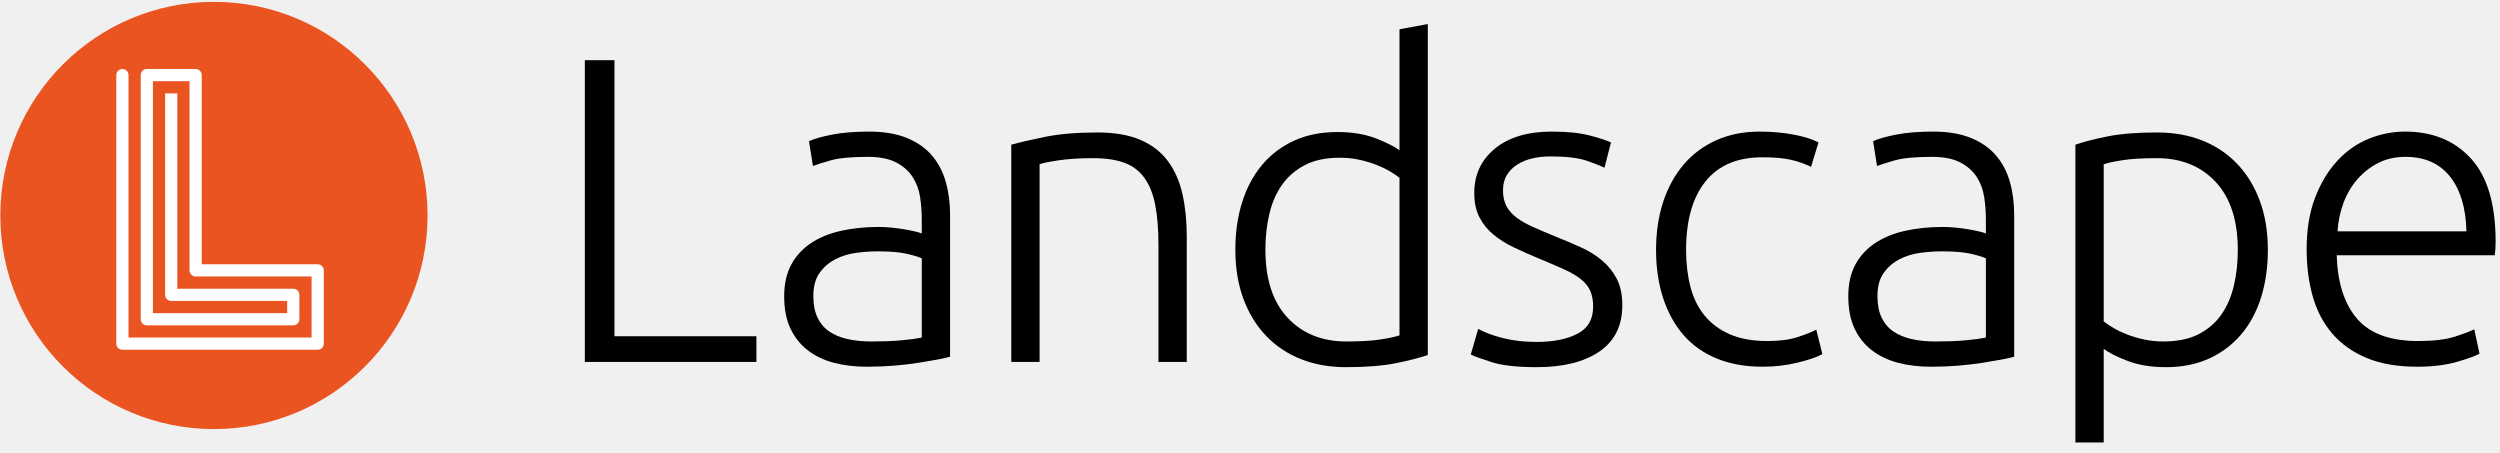
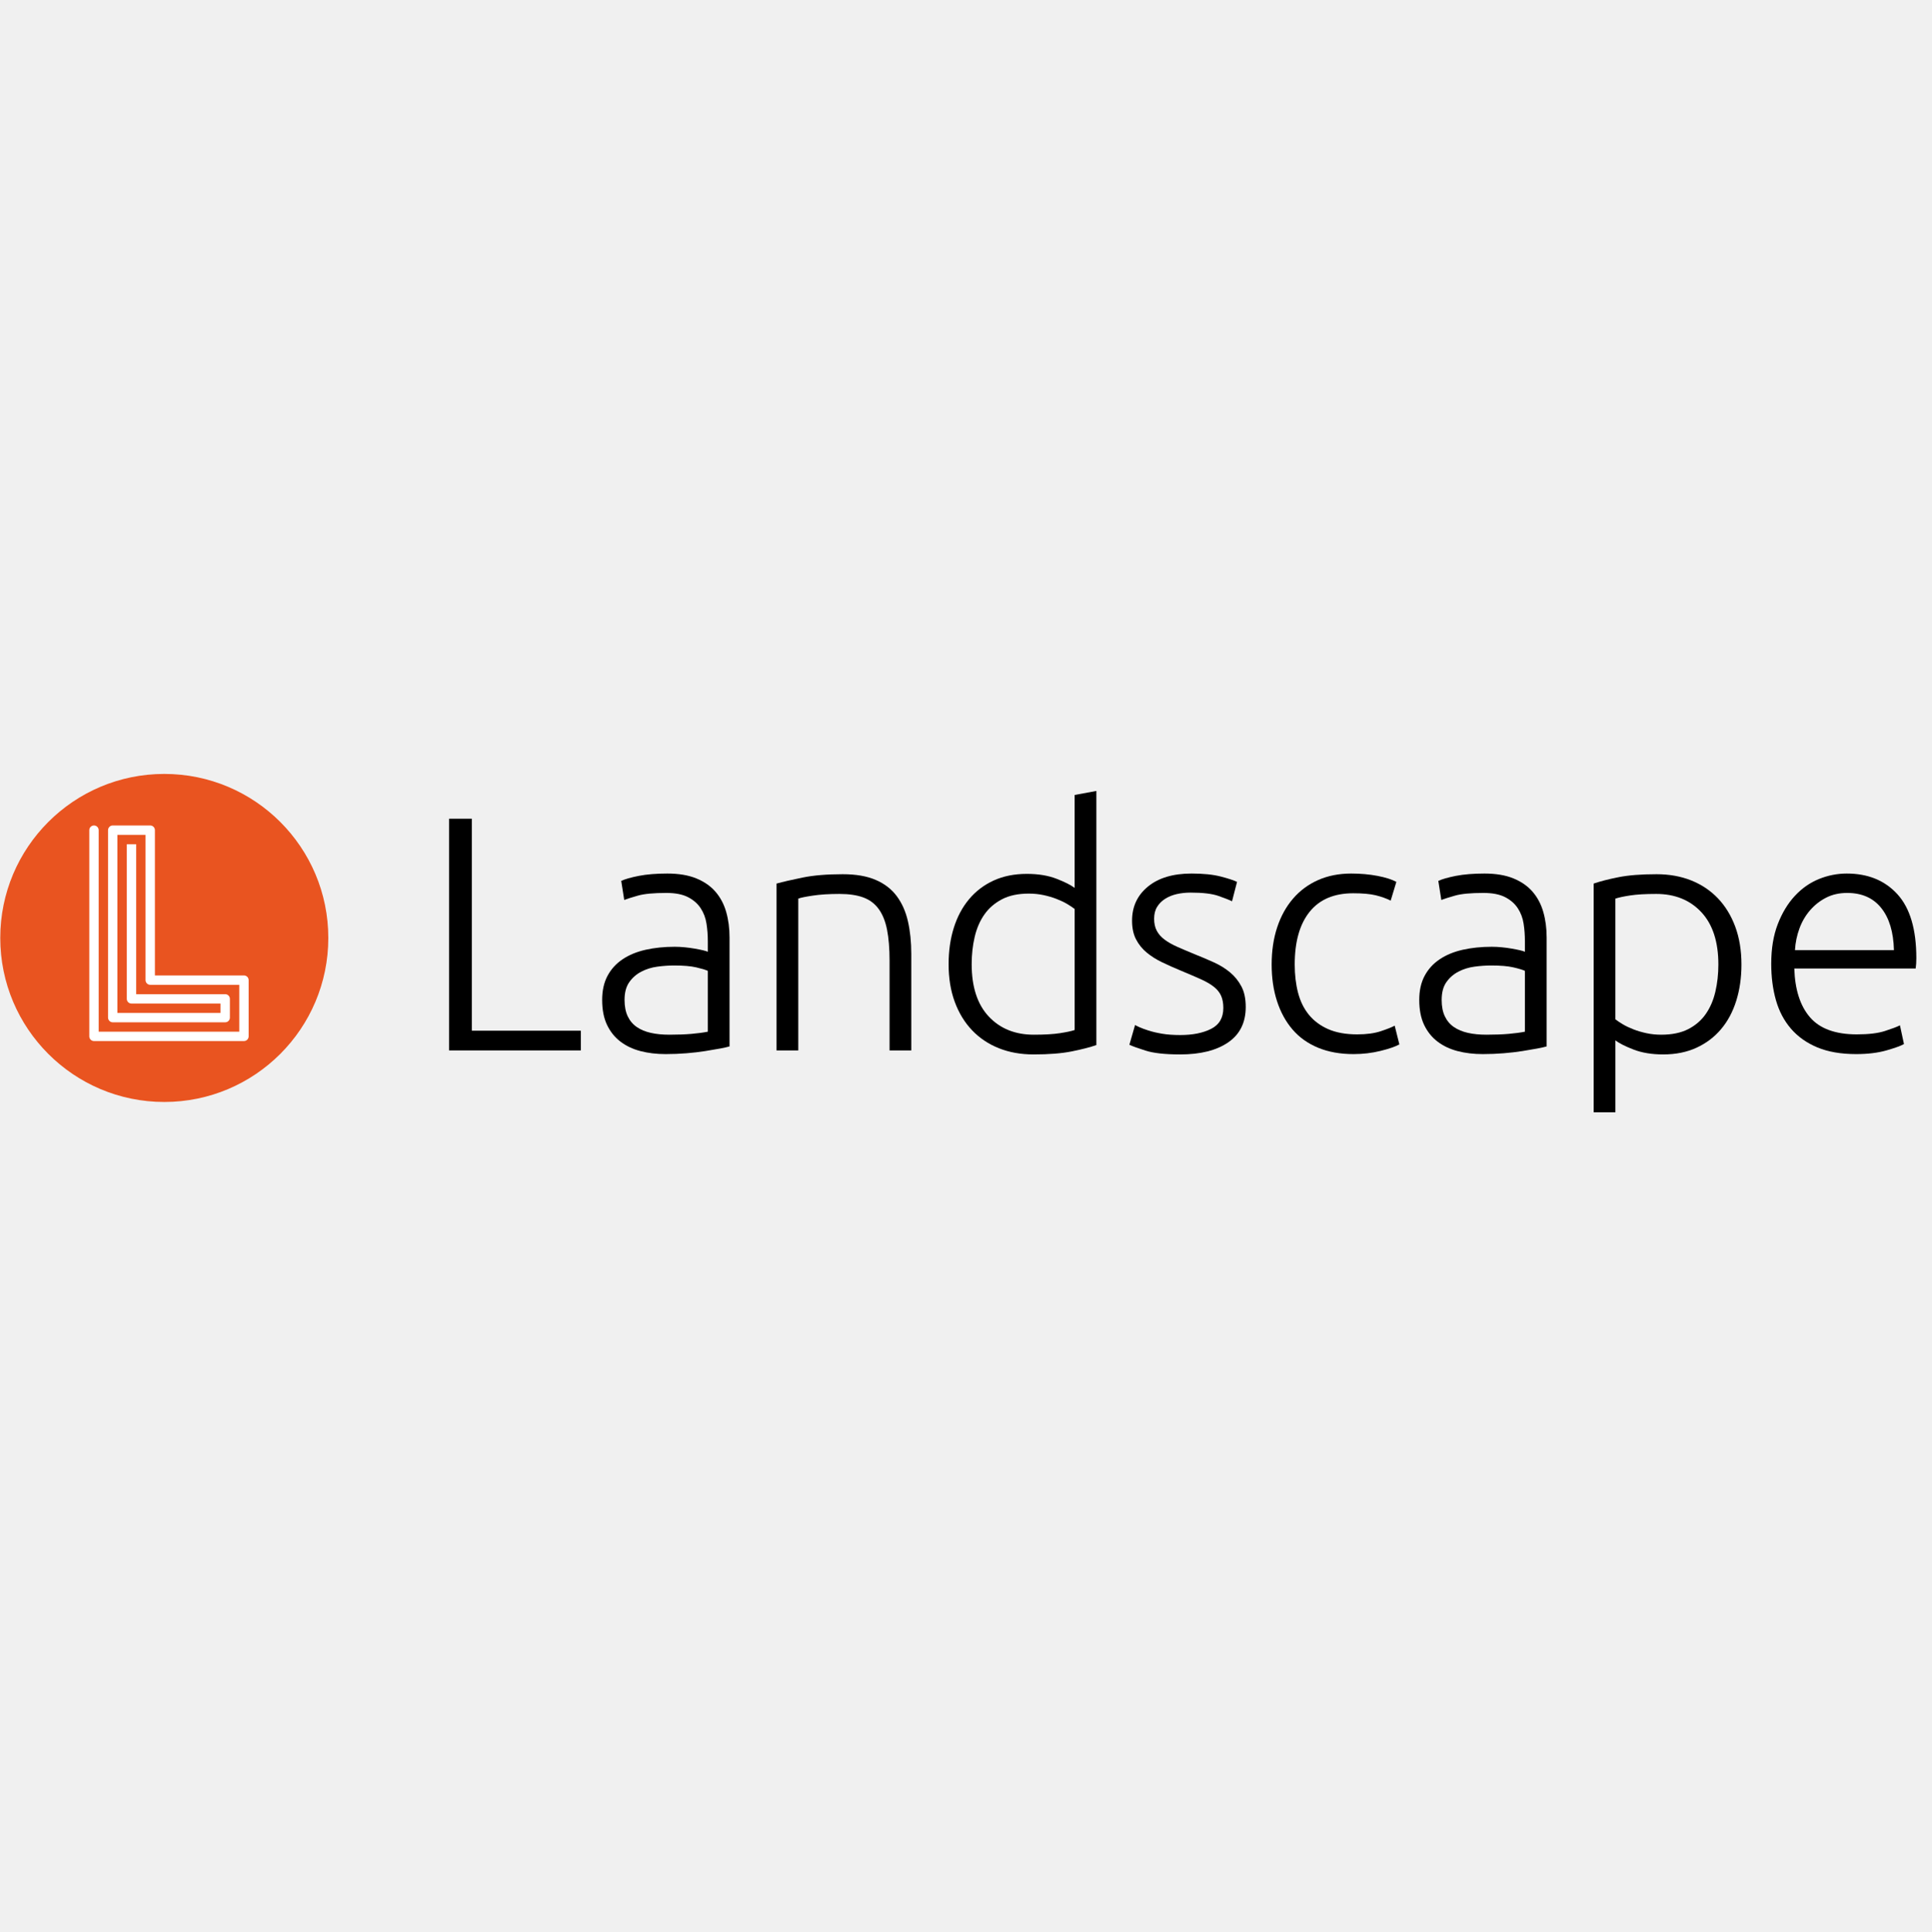
- <svg xmlns="http://www.w3.org/2000/svg" width="199px" height="36px" viewBox="0 0 199 36" version="1.1">
+ <svg xmlns="http://www.w3.org/2000/svg" width="145px" height="145px" viewBox="0 0 145 145" version="1.1">
  <defs />
-   <g id="Page-1" stroke="none" stroke-width="1" fill="none" fill-rule="evenodd">
-     <g id="landscape_portfolio" fill-rule="nonzero">
-       <g id="Group" transform="translate(46.44267, 1.885127)" fill="#000000">
-         <polygon id="Shape" points="13.767 24.88 13.767 26.925 0.111 26.925 0.111 2.906 2.468 2.906 2.468 24.88" />
-         <path d="M22.737,8.59 C23.915,8.59 24.914,8.758 25.735,9.093 C26.554,9.428 27.219,9.89 27.728,10.479 C28.236,11.068 28.605,11.768 28.837,12.576 C29.067,13.385 29.183,14.263 29.183,15.21 L29.183,26.509 C28.952,26.579 28.617,26.654 28.178,26.735 C27.739,26.816 27.23,26.902 26.653,26.995 C26.075,27.087 25.434,27.162 24.73,27.22 C24.024,27.277 23.303,27.306 22.563,27.306 C21.616,27.306 20.743,27.203 19.946,26.995 C19.149,26.787 18.456,26.457 17.867,26.007 C17.278,25.556 16.815,24.979 16.481,24.274 C16.145,23.569 15.978,22.709 15.978,21.692 C15.978,20.721 16.163,19.889 16.533,19.196 C16.902,18.503 17.422,17.931 18.092,17.48 C18.762,17.03 19.559,16.701 20.484,16.492 C21.408,16.285 22.413,16.181 23.499,16.181 C23.822,16.181 24.163,16.198 24.522,16.233 C24.88,16.267 25.226,16.314 25.561,16.371 C25.896,16.429 26.185,16.487 26.428,16.545 C26.67,16.603 26.838,16.655 26.93,16.701 L26.93,15.591 C26.93,14.967 26.884,14.361 26.792,13.772 C26.699,13.182 26.497,12.651 26.185,12.177 C25.873,11.704 25.434,11.323 24.868,11.033 C24.302,10.745 23.557,10.6 22.633,10.6 C21.315,10.6 20.333,10.693 19.687,10.878 C19.039,11.063 18.566,11.213 18.266,11.328 L17.954,9.352 C18.346,9.168 18.953,8.995 19.773,8.833 C20.593,8.671 21.581,8.59 22.737,8.59 Z M22.945,25.296 C23.822,25.296 24.591,25.267 25.249,25.209 C25.908,25.152 26.468,25.077 26.93,24.984 L26.93,18.676 C26.676,18.561 26.272,18.439 25.717,18.312 C25.163,18.185 24.4,18.122 23.43,18.122 C22.875,18.122 22.297,18.162 21.697,18.243 C21.095,18.324 20.541,18.497 20.033,18.763 C19.524,19.029 19.109,19.393 18.785,19.855 C18.461,20.317 18.3,20.929 18.3,21.691 C18.3,22.362 18.409,22.928 18.629,23.39 C18.849,23.852 19.16,24.222 19.565,24.499 C19.969,24.776 20.454,24.979 21.021,25.105 C21.587,25.233 22.228,25.296 22.945,25.296 Z" id="Shape" />
-         <path d="M34.056,9.63 C34.726,9.445 35.627,9.237 36.759,9.006 C37.891,8.775 39.277,8.659 40.919,8.659 C42.282,8.659 43.419,8.856 44.332,9.249 C45.245,9.642 45.973,10.202 46.516,10.93 C47.059,11.658 47.446,12.53 47.677,13.547 C47.908,14.564 48.023,15.684 48.023,16.909 L48.023,26.926 L45.771,26.926 L45.771,17.637 C45.771,16.366 45.684,15.291 45.511,14.413 C45.337,13.535 45.048,12.819 44.644,12.264 C44.239,11.71 43.708,11.311 43.05,11.069 C42.391,10.826 41.564,10.704 40.572,10.704 C39.508,10.704 38.59,10.763 37.816,10.878 C37.042,10.994 36.539,11.098 36.308,11.19 L36.308,26.926 L34.055,26.926 L34.055,9.63 L34.056,9.63 Z" id="Shape" />
-         <path d="M67.211,26.371 C66.541,26.602 65.686,26.821 64.646,27.029 C63.606,27.237 62.289,27.341 60.695,27.341 C59.378,27.341 58.182,27.127 57.108,26.7 C56.033,26.273 55.109,25.655 54.335,24.846 C53.56,24.037 52.96,23.055 52.532,21.9 C52.105,20.744 51.891,19.439 51.891,17.983 C51.891,16.62 52.07,15.366 52.428,14.222 C52.786,13.078 53.312,12.091 54.005,11.259 C54.699,10.427 55.548,9.78 56.553,9.318 C57.558,8.856 58.707,8.625 60.002,8.625 C61.18,8.625 62.202,8.792 63.069,9.127 C63.935,9.463 64.565,9.781 64.958,10.08 L64.958,0.445 L67.21,0.029 L67.21,26.371 L67.211,26.371 Z M64.958,12.264 C64.75,12.103 64.49,11.929 64.178,11.744 C63.866,11.559 63.502,11.386 63.087,11.224 C62.67,11.063 62.22,10.93 61.734,10.826 C61.249,10.722 60.741,10.67 60.21,10.67 C59.1,10.67 58.17,10.866 57.42,11.259 C56.668,11.652 56.062,12.178 55.6,12.836 C55.138,13.495 54.803,14.269 54.595,15.158 C54.387,16.048 54.283,16.99 54.283,17.983 C54.283,20.34 54.872,22.148 56.051,23.407 C57.229,24.667 58.789,25.296 60.73,25.296 C61.839,25.296 62.734,25.244 63.416,25.14 C64.097,25.036 64.612,24.927 64.958,24.811 L64.958,12.264 L64.958,12.264 Z" id="Shape" />
-         <path d="M75.9,25.331 C77.194,25.331 78.262,25.118 79.106,24.69 C79.949,24.262 80.371,23.54 80.371,22.523 C80.371,22.038 80.296,21.622 80.146,21.276 C79.995,20.929 79.747,20.617 79.4,20.34 C79.054,20.063 78.597,19.797 78.031,19.543 C77.465,19.289 76.766,18.988 75.934,18.642 C75.264,18.364 74.629,18.082 74.028,17.793 C73.427,17.504 72.896,17.169 72.434,16.787 C71.971,16.406 71.602,15.95 71.325,15.418 C71.048,14.887 70.909,14.24 70.909,13.477 C70.909,12.021 71.457,10.843 72.555,9.942 C73.652,9.041 75.16,8.59 77.078,8.59 C78.303,8.59 79.314,8.694 80.111,8.902 C80.908,9.11 81.468,9.295 81.792,9.456 L81.272,11.467 C80.995,11.328 80.527,11.143 79.869,10.912 C79.21,10.681 78.245,10.566 76.974,10.566 C76.466,10.566 75.987,10.618 75.536,10.722 C75.085,10.826 74.687,10.989 74.34,11.208 C73.993,11.428 73.716,11.706 73.508,12.042 C73.3,12.378 73.196,12.788 73.196,13.274 C73.196,13.761 73.288,14.178 73.473,14.525 C73.658,14.872 73.929,15.179 74.288,15.446 C74.646,15.712 75.085,15.96 75.605,16.19 C76.125,16.42 76.72,16.673 77.39,16.949 C78.083,17.225 78.747,17.507 79.383,17.795 C80.018,18.082 80.579,18.428 81.064,18.832 C81.549,19.237 81.942,19.722 82.242,20.288 C82.543,20.855 82.693,21.565 82.693,22.42 C82.693,24.037 82.087,25.262 80.873,26.094 C79.66,26.925 78.002,27.341 75.9,27.341 C74.328,27.341 73.127,27.208 72.295,26.943 C71.463,26.677 70.909,26.475 70.632,26.336 L71.221,24.291 C71.29,24.338 71.44,24.413 71.672,24.516 C71.902,24.62 72.214,24.736 72.607,24.863 C73,24.99 73.468,25.1 74.011,25.192 C74.553,25.285 75.183,25.331 75.9,25.331 Z" id="Shape" />
-         <path d="M93.871,27.306 C92.484,27.306 91.259,27.087 90.197,26.648 C89.133,26.209 88.25,25.579 87.545,24.759 C86.84,23.939 86.303,22.957 85.934,21.813 C85.564,20.669 85.379,19.404 85.379,18.018 C85.379,16.608 85.57,15.326 85.951,14.17 C86.332,13.015 86.881,12.021 87.597,11.19 C88.313,10.358 89.179,9.716 90.197,9.266 C91.213,8.815 92.357,8.59 93.628,8.59 C94.598,8.59 95.505,8.671 96.349,8.833 C97.192,8.994 97.845,9.202 98.307,9.456 L97.718,11.397 C97.255,11.167 96.736,10.981 96.158,10.843 C95.58,10.704 94.806,10.635 93.836,10.635 C91.848,10.635 90.34,11.276 89.313,12.559 C88.284,13.841 87.77,15.661 87.77,18.018 C87.77,19.081 87.886,20.057 88.117,20.946 C88.347,21.836 88.723,22.599 89.243,23.234 C89.763,23.87 90.433,24.366 91.253,24.724 C92.073,25.083 93.073,25.262 94.252,25.262 C95.222,25.262 96.036,25.152 96.695,24.932 C97.353,24.713 97.833,24.522 98.134,24.36 L98.619,26.301 C98.203,26.533 97.55,26.758 96.66,26.977 C95.771,27.197 94.841,27.306 93.871,27.306 Z" id="Shape" />
-         <path d="M107.439,8.59 C108.618,8.59 109.617,8.758 110.438,9.093 C111.258,9.428 111.922,9.89 112.43,10.479 C112.938,11.068 113.308,11.768 113.54,12.576 C113.77,13.385 113.886,14.263 113.886,15.21 L113.886,26.509 C113.655,26.579 113.32,26.654 112.881,26.735 C112.442,26.816 111.934,26.902 111.356,26.995 C110.778,27.087 110.137,27.162 109.432,27.22 C108.727,27.277 108.006,27.306 107.266,27.306 C106.319,27.306 105.447,27.203 104.649,26.995 C103.852,26.787 103.159,26.457 102.57,26.007 C101.98,25.556 101.518,24.979 101.183,24.274 C100.848,23.569 100.681,22.709 100.681,21.692 C100.681,20.721 100.865,19.889 101.235,19.196 C101.604,18.503 102.124,17.931 102.795,17.48 C103.464,17.03 104.262,16.701 105.186,16.492 C106.11,16.285 107.115,16.181 108.202,16.181 C108.525,16.181 108.866,16.198 109.224,16.233 C109.582,16.267 109.929,16.314 110.264,16.371 C110.599,16.429 110.888,16.487 111.13,16.545 C111.373,16.603 111.541,16.655 111.633,16.701 L111.633,15.591 C111.633,14.967 111.587,14.361 111.494,13.772 C111.402,13.182 111.2,12.651 110.888,12.177 C110.576,11.704 110.137,11.323 109.571,11.033 C109.004,10.745 108.259,10.6 107.335,10.6 C106.018,10.6 105.036,10.693 104.389,10.878 C103.742,11.063 103.268,11.213 102.968,11.328 L102.656,9.352 C103.049,9.168 103.655,8.995 104.476,8.833 C105.296,8.671 106.284,8.59 107.439,8.59 Z M107.647,25.296 C108.525,25.296 109.294,25.267 109.952,25.209 C110.611,25.152 111.171,25.077 111.633,24.984 L111.633,18.676 C111.379,18.561 110.975,18.439 110.42,18.312 C109.866,18.185 109.103,18.122 108.133,18.122 C107.578,18.122 107,18.162 106.4,18.243 C105.798,18.324 105.244,18.497 104.736,18.763 C104.227,19.029 103.812,19.393 103.488,19.855 C103.164,20.317 103.003,20.929 103.003,21.691 C103.003,22.362 103.113,22.928 103.332,23.39 C103.552,23.852 103.864,24.222 104.268,24.499 C104.672,24.776 105.158,24.979 105.724,25.105 C106.29,25.233 106.931,25.296 107.647,25.296 Z" id="Shape" />
-         <path d="M121.012,33.337 L118.759,33.337 L118.759,9.63 C119.429,9.399 120.284,9.179 121.324,8.971 C122.364,8.763 123.681,8.659 125.275,8.659 C126.592,8.659 127.788,8.873 128.863,9.301 C129.937,9.728 130.861,10.346 131.635,11.155 C132.409,11.964 133.01,12.946 133.438,14.101 C133.865,15.257 134.079,16.562 134.079,18.018 C134.079,19.381 133.9,20.634 133.541,21.778 C133.183,22.922 132.658,23.904 131.965,24.724 C131.271,25.544 130.422,26.186 129.417,26.648 C128.412,27.109 127.262,27.341 125.969,27.341 C124.79,27.341 123.767,27.173 122.901,26.838 C122.035,26.504 121.405,26.186 121.012,25.885 L121.012,33.337 L121.012,33.337 Z M121.012,23.702 C121.22,23.864 121.48,24.037 121.792,24.222 C122.104,24.407 122.468,24.58 122.884,24.742 C123.3,24.904 123.75,25.036 124.236,25.14 C124.721,25.244 125.229,25.296 125.76,25.296 C126.87,25.296 127.799,25.105 128.551,24.724 C129.301,24.343 129.908,23.823 130.37,23.164 C130.832,22.506 131.167,21.732 131.375,20.842 C131.583,19.953 131.687,19.011 131.687,18.018 C131.687,15.661 131.098,13.853 129.92,12.593 C128.741,11.334 127.181,10.704 125.24,10.704 C124.131,10.704 123.235,10.756 122.554,10.86 C121.872,10.964 121.358,11.074 121.012,11.19 L121.012,23.702 L121.012,23.702 Z" id="Shape" />
-         <path d="M137.166,17.948 C137.166,16.377 137.392,15.008 137.842,13.841 C138.293,12.674 138.882,11.698 139.61,10.912 C140.338,10.127 141.169,9.543 142.105,9.162 C143.041,8.781 144.006,8.59 144.999,8.59 C147.194,8.59 148.945,9.307 150.25,10.739 C151.556,12.172 152.209,14.378 152.209,17.359 C152.209,17.544 152.203,17.729 152.191,17.913 C152.179,18.099 152.162,18.272 152.139,18.433 L139.558,18.433 C139.627,20.629 140.17,22.315 141.187,23.493 C142.204,24.672 143.821,25.261 146.039,25.261 C147.264,25.261 148.234,25.146 148.95,24.915 C149.666,24.684 150.187,24.487 150.51,24.325 L150.926,26.266 C150.602,26.451 149.996,26.671 149.107,26.925 C148.217,27.179 147.171,27.306 145.97,27.306 C144.398,27.306 143.059,27.075 141.95,26.613 C140.84,26.151 139.927,25.504 139.211,24.672 C138.495,23.84 137.975,22.852 137.651,21.708 C137.328,20.565 137.166,19.312 137.166,17.948 Z M149.886,16.527 C149.84,14.655 149.401,13.2 148.569,12.16 C147.738,11.12 146.559,10.6 145.034,10.6 C144.225,10.6 143.503,10.762 142.868,11.085 C142.232,11.409 141.677,11.843 141.204,12.385 C140.73,12.928 140.361,13.558 140.095,14.274 C139.829,14.991 139.673,15.742 139.627,16.527 L149.886,16.527 L149.886,16.527 Z" id="Shape" />
-       </g>
-       <g id="Group">
-         <path d="M34.033,17.152 C34.033,26.541 26.421,34.154 17.03,34.154 C7.641,34.154 0.027,26.541 0.027,17.152 C0.027,7.76 7.641,0.149 17.03,0.149 C26.421,0.149 34.033,7.76 34.033,17.152 Z" id="Shape" fill="#E95420" />
-         <path d="M25.774,21.524 C25.774,21.255 25.557,21.038 25.288,21.038 L16.059,21.038 L16.059,5.978 C16.059,5.849 16.007,5.726 15.916,5.635 C15.825,5.544 15.702,5.492 15.573,5.492 L11.686,5.492 C11.418,5.492 11.201,5.71 11.201,5.978 L11.201,25.41 C11.201,25.678 11.418,25.896 11.686,25.896 L23.345,25.896 C23.474,25.896 23.598,25.844 23.689,25.753 C23.78,25.662 23.831,25.538 23.831,25.41 L23.831,23.467 C23.831,23.198 23.613,22.981 23.345,22.981 L14.115,22.981 L14.115,7.436 L13.144,7.436 L13.144,23.467 C13.144,23.735 13.361,23.952 13.629,23.952 L22.859,23.952 L22.859,24.924 L12.172,24.924 L12.172,6.464 L15.087,6.464 L15.087,21.524 C15.087,21.792 15.304,22.009 15.573,22.009 L24.802,22.009 L24.802,26.867 L10.229,26.867 L10.229,5.978 C10.229,5.71 10.011,5.493 9.743,5.493 C9.475,5.493 9.257,5.71 9.257,5.978 L9.257,27.353 C9.257,27.621 9.475,27.839 9.743,27.839 L25.288,27.839 C25.417,27.839 25.541,27.788 25.632,27.697 C25.723,27.606 25.774,27.482 25.774,27.353 L25.774,21.524 Z" id="Shape" fill="#FFFFFF" />
+   <g id="Artboard" stroke="none" stroke-width="1" fill="none" fill-rule="evenodd">
+     <g id="logo-template" transform="translate(-2, 0)" fill-rule="nonzero">
+       <g id="landscape_black-orange_hex" transform="translate(2, 58)">
+         <g id="Group" transform="translate(33.6382, 1.365388)" fill="#000000">
+           <polygon id="Shape" points="9.971 18.021 9.971 19.502 0.08 19.502 0.08 2.105 1.787 2.105 1.787 18.021 9.971 18.021" />
+           <path d="M16.468,6.222 C17.321,6.222 18.045,6.343 18.639,6.586 C19.233,6.829 19.714,7.163 20.083,7.59 C20.451,8.017 20.719,8.523 20.886,9.109 C21.053,9.695 21.137,10.331 21.137,11.017 L21.137,19.201 C20.97,19.251 20.727,19.305 20.409,19.364 C20.091,19.423 19.723,19.485 19.305,19.552 C18.886,19.619 18.422,19.673 17.912,19.715 C17.401,19.757 16.878,19.778 16.342,19.778 C15.656,19.778 15.024,19.703 14.447,19.552 C13.87,19.401 13.368,19.163 12.941,18.837 C12.514,18.51 12.179,18.092 11.937,17.581 C11.694,17.071 11.573,16.448 11.573,15.711 C11.573,15.008 11.707,14.406 11.974,13.904 C12.242,13.402 12.619,12.987 13.104,12.661 C13.589,12.335 14.167,12.096 14.836,11.945 C15.505,11.795 16.233,11.72 17.02,11.72 C17.254,11.72 17.501,11.732 17.761,11.757 C18.02,11.782 18.271,11.816 18.514,11.858 C18.756,11.9 18.966,11.942 19.142,11.983 C19.317,12.025 19.438,12.063 19.506,12.096 L19.506,11.293 C19.506,10.841 19.472,10.402 19.405,9.975 C19.338,9.548 19.192,9.163 18.966,8.82 C18.74,8.477 18.422,8.201 18.012,7.991 C17.602,7.782 17.062,7.678 16.393,7.678 C15.439,7.678 14.727,7.745 14.259,7.879 C13.79,8.013 13.447,8.121 13.23,8.205 L13.004,6.774 C13.288,6.64 13.727,6.515 14.322,6.397 C14.915,6.281 15.631,6.222 16.468,6.222 Z M16.619,18.322 C17.254,18.322 17.811,18.301 18.288,18.259 C18.765,18.218 19.17,18.163 19.506,18.096 L19.506,13.527 C19.321,13.443 19.028,13.356 18.627,13.264 C18.225,13.172 17.673,13.125 16.97,13.125 C16.568,13.125 16.15,13.155 15.715,13.213 C15.279,13.272 14.878,13.397 14.51,13.59 C14.141,13.782 13.84,14.046 13.606,14.381 C13.371,14.716 13.254,15.159 13.254,15.711 C13.254,16.197 13.334,16.607 13.493,16.941 C13.652,17.276 13.878,17.544 14.171,17.744 C14.463,17.945 14.815,18.092 15.225,18.184 C15.635,18.276 16.1,18.322 16.619,18.322 Z" id="Shape" />
+           <path d="M24.666,6.975 C25.152,6.841 25.804,6.691 26.624,6.523 C27.444,6.356 28.448,6.272 29.637,6.272 C30.624,6.272 31.448,6.414 32.11,6.699 C32.771,6.983 33.298,7.389 33.691,7.916 C34.084,8.444 34.365,9.075 34.532,9.812 C34.699,10.548 34.783,11.36 34.783,12.247 L34.783,19.502 L33.152,19.502 L33.152,12.774 C33.152,11.854 33.089,11.076 32.963,10.439 C32.838,9.804 32.628,9.285 32.335,8.883 C32.042,8.481 31.658,8.193 31.181,8.017 C30.704,7.841 30.105,7.753 29.386,7.753 C28.616,7.753 27.95,7.795 27.39,7.879 C26.829,7.963 26.465,8.038 26.298,8.105 L26.298,19.502 L24.666,19.502 L24.666,6.975 L24.666,6.975 Z" id="Shape" />
+           <path d="M48.681,19.1 C48.195,19.268 47.576,19.426 46.823,19.577 C46.07,19.728 45.116,19.803 43.961,19.803 C43.007,19.803 42.141,19.648 41.363,19.339 C40.584,19.029 39.915,18.582 39.354,17.996 C38.793,17.41 38.358,16.699 38.049,15.862 C37.739,15.025 37.585,14.08 37.585,13.025 C37.585,12.038 37.714,11.13 37.974,10.301 C38.233,9.473 38.614,8.757 39.116,8.155 C39.618,7.552 40.233,7.084 40.961,6.749 C41.689,6.414 42.521,6.247 43.459,6.247 C44.312,6.247 45.053,6.368 45.68,6.611 C46.308,6.854 46.764,7.084 47.048,7.301 L47.048,0.322 L48.68,0.021 L48.68,19.1 L48.681,19.1 Z M47.049,8.883 C46.898,8.766 46.71,8.64 46.484,8.506 C46.258,8.372 45.994,8.247 45.693,8.13 C45.392,8.013 45.066,7.916 44.714,7.841 C44.363,7.766 43.994,7.728 43.61,7.728 C42.806,7.728 42.133,7.87 41.589,8.155 C41.045,8.44 40.605,8.82 40.271,9.297 C39.936,9.774 39.694,10.335 39.543,10.979 C39.392,11.624 39.317,12.306 39.317,13.025 C39.317,14.732 39.744,16.042 40.597,16.954 C41.451,17.866 42.58,18.322 43.986,18.322 C44.79,18.322 45.438,18.284 45.932,18.209 C46.425,18.134 46.798,18.055 47.049,17.97 L47.049,8.883 L47.049,8.883 Z" id="Shape" />
+           <path d="M54.974,18.347 C55.911,18.347 56.685,18.193 57.296,17.883 C57.907,17.573 58.212,17.05 58.212,16.314 C58.212,15.962 58.158,15.661 58.049,15.41 C57.94,15.159 57.761,14.933 57.509,14.732 C57.258,14.531 56.928,14.339 56.518,14.155 C56.107,13.971 55.601,13.753 54.999,13.502 C54.514,13.301 54.053,13.096 53.618,12.887 C53.183,12.678 52.798,12.435 52.463,12.159 C52.129,11.883 51.861,11.553 51.66,11.167 C51.459,10.783 51.359,10.314 51.359,9.761 C51.359,8.707 51.756,7.854 52.551,7.201 C53.346,6.548 54.438,6.222 55.827,6.222 C56.714,6.222 57.447,6.297 58.024,6.448 C58.601,6.598 59.007,6.732 59.241,6.849 L58.865,8.305 C58.664,8.205 58.325,8.071 57.848,7.904 C57.371,7.737 56.672,7.653 55.752,7.653 C55.384,7.653 55.037,7.691 54.71,7.766 C54.384,7.841 54.095,7.959 53.844,8.118 C53.593,8.278 53.392,8.479 53.242,8.722 C53.091,8.965 53.016,9.262 53.016,9.615 C53.016,9.967 53.082,10.269 53.216,10.52 C53.35,10.772 53.547,10.994 53.806,11.187 C54.066,11.38 54.384,11.56 54.76,11.726 C55.137,11.893 55.568,12.076 56.053,12.276 C56.555,12.476 57.036,12.68 57.497,12.889 C57.957,13.097 58.363,13.348 58.714,13.64 C59.066,13.933 59.35,14.285 59.568,14.695 C59.785,15.105 59.894,15.619 59.894,16.238 C59.894,17.41 59.455,18.297 58.576,18.899 C57.698,19.502 56.497,19.803 54.974,19.803 C53.836,19.803 52.966,19.707 52.363,19.514 C51.761,19.322 51.359,19.176 51.158,19.075 L51.585,17.594 C51.635,17.628 51.744,17.682 51.911,17.757 C52.078,17.832 52.304,17.916 52.589,18.008 C52.874,18.1 53.212,18.18 53.606,18.247 C53.999,18.314 54.455,18.347 54.974,18.347 Z" id="Shape" />
+           <path d="M67.99,19.778 C66.986,19.778 66.099,19.619 65.329,19.301 C64.559,18.983 63.919,18.527 63.409,17.933 C62.898,17.339 62.509,16.627 62.241,15.799 C61.973,14.97 61.84,14.054 61.84,13.05 C61.84,12.029 61.978,11.101 62.254,10.263 C62.53,9.427 62.927,8.707 63.446,8.105 C63.965,7.502 64.592,7.038 65.329,6.711 C66.065,6.385 66.894,6.222 67.814,6.222 C68.517,6.222 69.174,6.281 69.785,6.397 C70.396,6.515 70.868,6.665 71.203,6.849 L70.777,8.255 C70.442,8.088 70.065,7.954 69.647,7.853 C69.228,7.753 68.668,7.703 67.965,7.703 C66.525,7.703 65.433,8.167 64.689,9.096 C63.944,10.025 63.572,11.343 63.572,13.05 C63.572,13.82 63.655,14.527 63.822,15.171 C63.99,15.816 64.262,16.368 64.638,16.828 C65.015,17.289 65.5,17.648 66.094,17.908 C66.688,18.167 67.412,18.297 68.266,18.297 C68.969,18.297 69.559,18.218 70.036,18.058 C70.513,17.9 70.86,17.761 71.078,17.644 L71.429,19.05 C71.128,19.217 70.655,19.381 70.011,19.539 C69.366,19.698 68.693,19.778 67.99,19.778 Z" id="Shape" />
+           <path d="M77.818,6.222 C78.671,6.222 79.395,6.343 79.989,6.586 C80.583,6.829 81.064,7.163 81.433,7.59 C81.801,8.017 82.069,8.523 82.236,9.109 C82.403,9.695 82.487,10.331 82.487,11.017 L82.487,19.201 C82.32,19.251 82.077,19.305 81.759,19.364 C81.441,19.423 81.073,19.485 80.655,19.552 C80.236,19.619 79.772,19.673 79.261,19.715 C78.751,19.757 78.228,19.778 77.692,19.778 C77.006,19.778 76.374,19.703 75.797,19.552 C75.219,19.401 74.718,19.163 74.291,18.837 C73.864,18.51 73.529,18.092 73.286,17.581 C73.044,17.071 72.922,16.448 72.922,15.711 C72.922,15.008 73.056,14.406 73.324,13.904 C73.591,13.402 73.968,12.987 74.454,12.661 C74.939,12.335 75.516,12.096 76.186,11.945 C76.855,11.795 77.583,11.72 78.37,11.72 C78.604,11.72 78.851,11.732 79.111,11.757 C79.37,11.782 79.621,11.816 79.864,11.858 C80.106,11.9 80.316,11.942 80.491,11.983 C80.667,12.025 80.788,12.063 80.855,12.096 L80.855,11.293 C80.855,10.841 80.822,10.402 80.755,9.975 C80.688,9.548 80.542,9.163 80.316,8.82 C80.09,8.477 79.772,8.201 79.362,7.991 C78.951,7.782 78.412,7.678 77.742,7.678 C76.788,7.678 76.077,7.745 75.609,7.879 C75.14,8.013 74.797,8.121 74.579,8.205 L74.353,6.774 C74.638,6.64 75.077,6.515 75.671,6.397 C76.265,6.281 76.981,6.222 77.818,6.222 Z M77.969,18.322 C78.604,18.322 79.161,18.301 79.638,18.259 C80.115,18.218 80.52,18.163 80.855,18.096 L80.855,13.527 C80.671,13.443 80.379,13.356 79.977,13.264 C79.575,13.172 79.023,13.125 78.32,13.125 C77.918,13.125 77.5,13.155 77.065,13.213 C76.629,13.272 76.228,13.397 75.86,13.59 C75.491,13.782 75.19,14.046 74.956,14.381 C74.721,14.716 74.605,15.159 74.605,15.711 C74.605,16.197 74.684,16.607 74.843,16.941 C75.002,17.276 75.228,17.544 75.521,17.744 C75.813,17.945 76.165,18.092 76.575,18.184 C76.985,18.276 77.45,18.322 77.969,18.322 Z" id="Shape" />
+           <path d="M87.648,24.146 L86.017,24.146 L86.017,6.975 C86.502,6.808 87.121,6.648 87.874,6.498 C88.627,6.347 89.581,6.272 90.736,6.272 C91.69,6.272 92.556,6.427 93.335,6.736 C94.113,7.046 94.782,7.494 95.343,8.079 C95.903,8.665 96.338,9.376 96.648,10.213 C96.958,11.05 97.113,11.996 97.113,13.05 C97.113,14.038 96.983,14.945 96.723,15.774 C96.464,16.602 96.083,17.314 95.581,17.907 C95.079,18.502 94.464,18.966 93.736,19.301 C93.008,19.635 92.175,19.803 91.238,19.803 C90.385,19.803 89.644,19.681 89.017,19.439 C88.389,19.196 87.933,18.966 87.649,18.748 L87.649,24.146 L87.648,24.146 Z M87.648,17.167 C87.799,17.284 87.987,17.41 88.213,17.544 C88.439,17.678 88.703,17.803 89.004,17.92 C89.305,18.038 89.632,18.134 89.983,18.209 C90.335,18.284 90.702,18.322 91.088,18.322 C91.891,18.322 92.565,18.184 93.109,17.908 C93.652,17.631 94.091,17.255 94.426,16.778 C94.761,16.301 95.004,15.74 95.154,15.096 C95.305,14.452 95.38,13.77 95.38,13.05 C95.38,11.343 94.953,10.033 94.1,9.121 C93.247,8.209 92.117,7.753 90.711,7.753 C89.908,7.753 89.259,7.791 88.765,7.866 C88.271,7.941 87.899,8.021 87.648,8.105 L87.648,17.167 L87.648,17.167 Z" id="Shape" />
+           <path d="M99.349,13 C99.349,11.862 99.512,10.87 99.838,10.025 C100.165,9.18 100.591,8.473 101.119,7.904 C101.646,7.335 102.248,6.912 102.926,6.636 C103.604,6.36 104.303,6.222 105.022,6.222 C106.612,6.222 107.88,6.741 108.826,7.778 C109.771,8.816 110.244,10.414 110.244,12.573 C110.244,12.707 110.24,12.841 110.232,12.975 C110.223,13.109 110.21,13.234 110.194,13.351 L101.081,13.351 C101.131,14.941 101.524,16.163 102.261,17.016 C102.997,17.87 104.169,18.297 105.776,18.297 C106.663,18.297 107.365,18.213 107.884,18.045 C108.403,17.878 108.779,17.736 109.014,17.619 L109.315,19.024 C109.081,19.159 108.641,19.317 107.997,19.502 C107.353,19.685 106.595,19.778 105.725,19.778 C104.587,19.778 103.617,19.61 102.813,19.276 C102.01,18.941 101.349,18.472 100.83,17.87 C100.311,17.267 99.935,16.552 99.7,15.723 C99.466,14.895 99.349,13.988 99.349,13 Z M108.562,11.971 C108.528,10.615 108.211,9.56 107.608,8.807 C107.006,8.054 106.152,7.678 105.048,7.678 C104.462,7.678 103.939,7.795 103.479,8.029 C103.018,8.264 102.616,8.577 102.274,8.97 C101.93,9.364 101.662,9.82 101.47,10.338 C101.278,10.858 101.164,11.402 101.131,11.97 L108.562,11.97 L108.562,11.971 Z" id="Shape" />
+         </g>
+         <g id="Group">
+           <path d="M24.65,12.423 C24.65,19.223 19.137,24.738 12.335,24.738 C5.534,24.738 0.02,19.223 0.02,12.423 C0.02,5.621 5.534,0.108 12.335,0.108 C19.137,0.108 24.65,5.621 24.65,12.423 Z" id="Shape" fill="#E95420" />
+           <path d="M18.668,15.59 C18.668,15.395 18.511,15.238 18.316,15.238 L11.631,15.238 L11.631,4.33 C11.631,4.237 11.594,4.147 11.528,4.081 C11.462,4.015 11.373,3.978 11.279,3.978 L8.464,3.978 C8.27,3.978 8.113,4.136 8.113,4.33 L8.113,18.404 C8.113,18.598 8.27,18.756 8.464,18.756 L16.909,18.756 C17.002,18.756 17.092,18.719 17.158,18.653 C17.224,18.587 17.261,18.497 17.261,18.404 L17.261,16.997 C17.261,16.802 17.103,16.645 16.909,16.645 L10.224,16.645 L10.224,5.386 L9.52,5.386 L9.52,16.997 C9.52,17.191 9.678,17.349 9.872,17.349 L16.557,17.349 L16.557,18.052 L8.816,18.052 L8.816,4.682 L10.927,4.682 L10.927,15.59 C10.927,15.784 11.085,15.941 11.279,15.941 L17.964,15.941 L17.964,19.46 L7.409,19.46 L7.409,4.33 C7.409,4.136 7.251,3.978 7.057,3.978 C6.863,3.978 6.705,4.136 6.705,4.33 L6.705,19.812 C6.705,20.006 6.863,20.164 7.057,20.164 L18.316,20.164 C18.41,20.164 18.499,20.127 18.565,20.061 C18.631,19.995 18.668,19.905 18.668,19.812 L18.668,15.59 Z" id="Shape" fill="#FFFFFF" />
+         </g>
      </g>
    </g>
  </g>
</svg>
